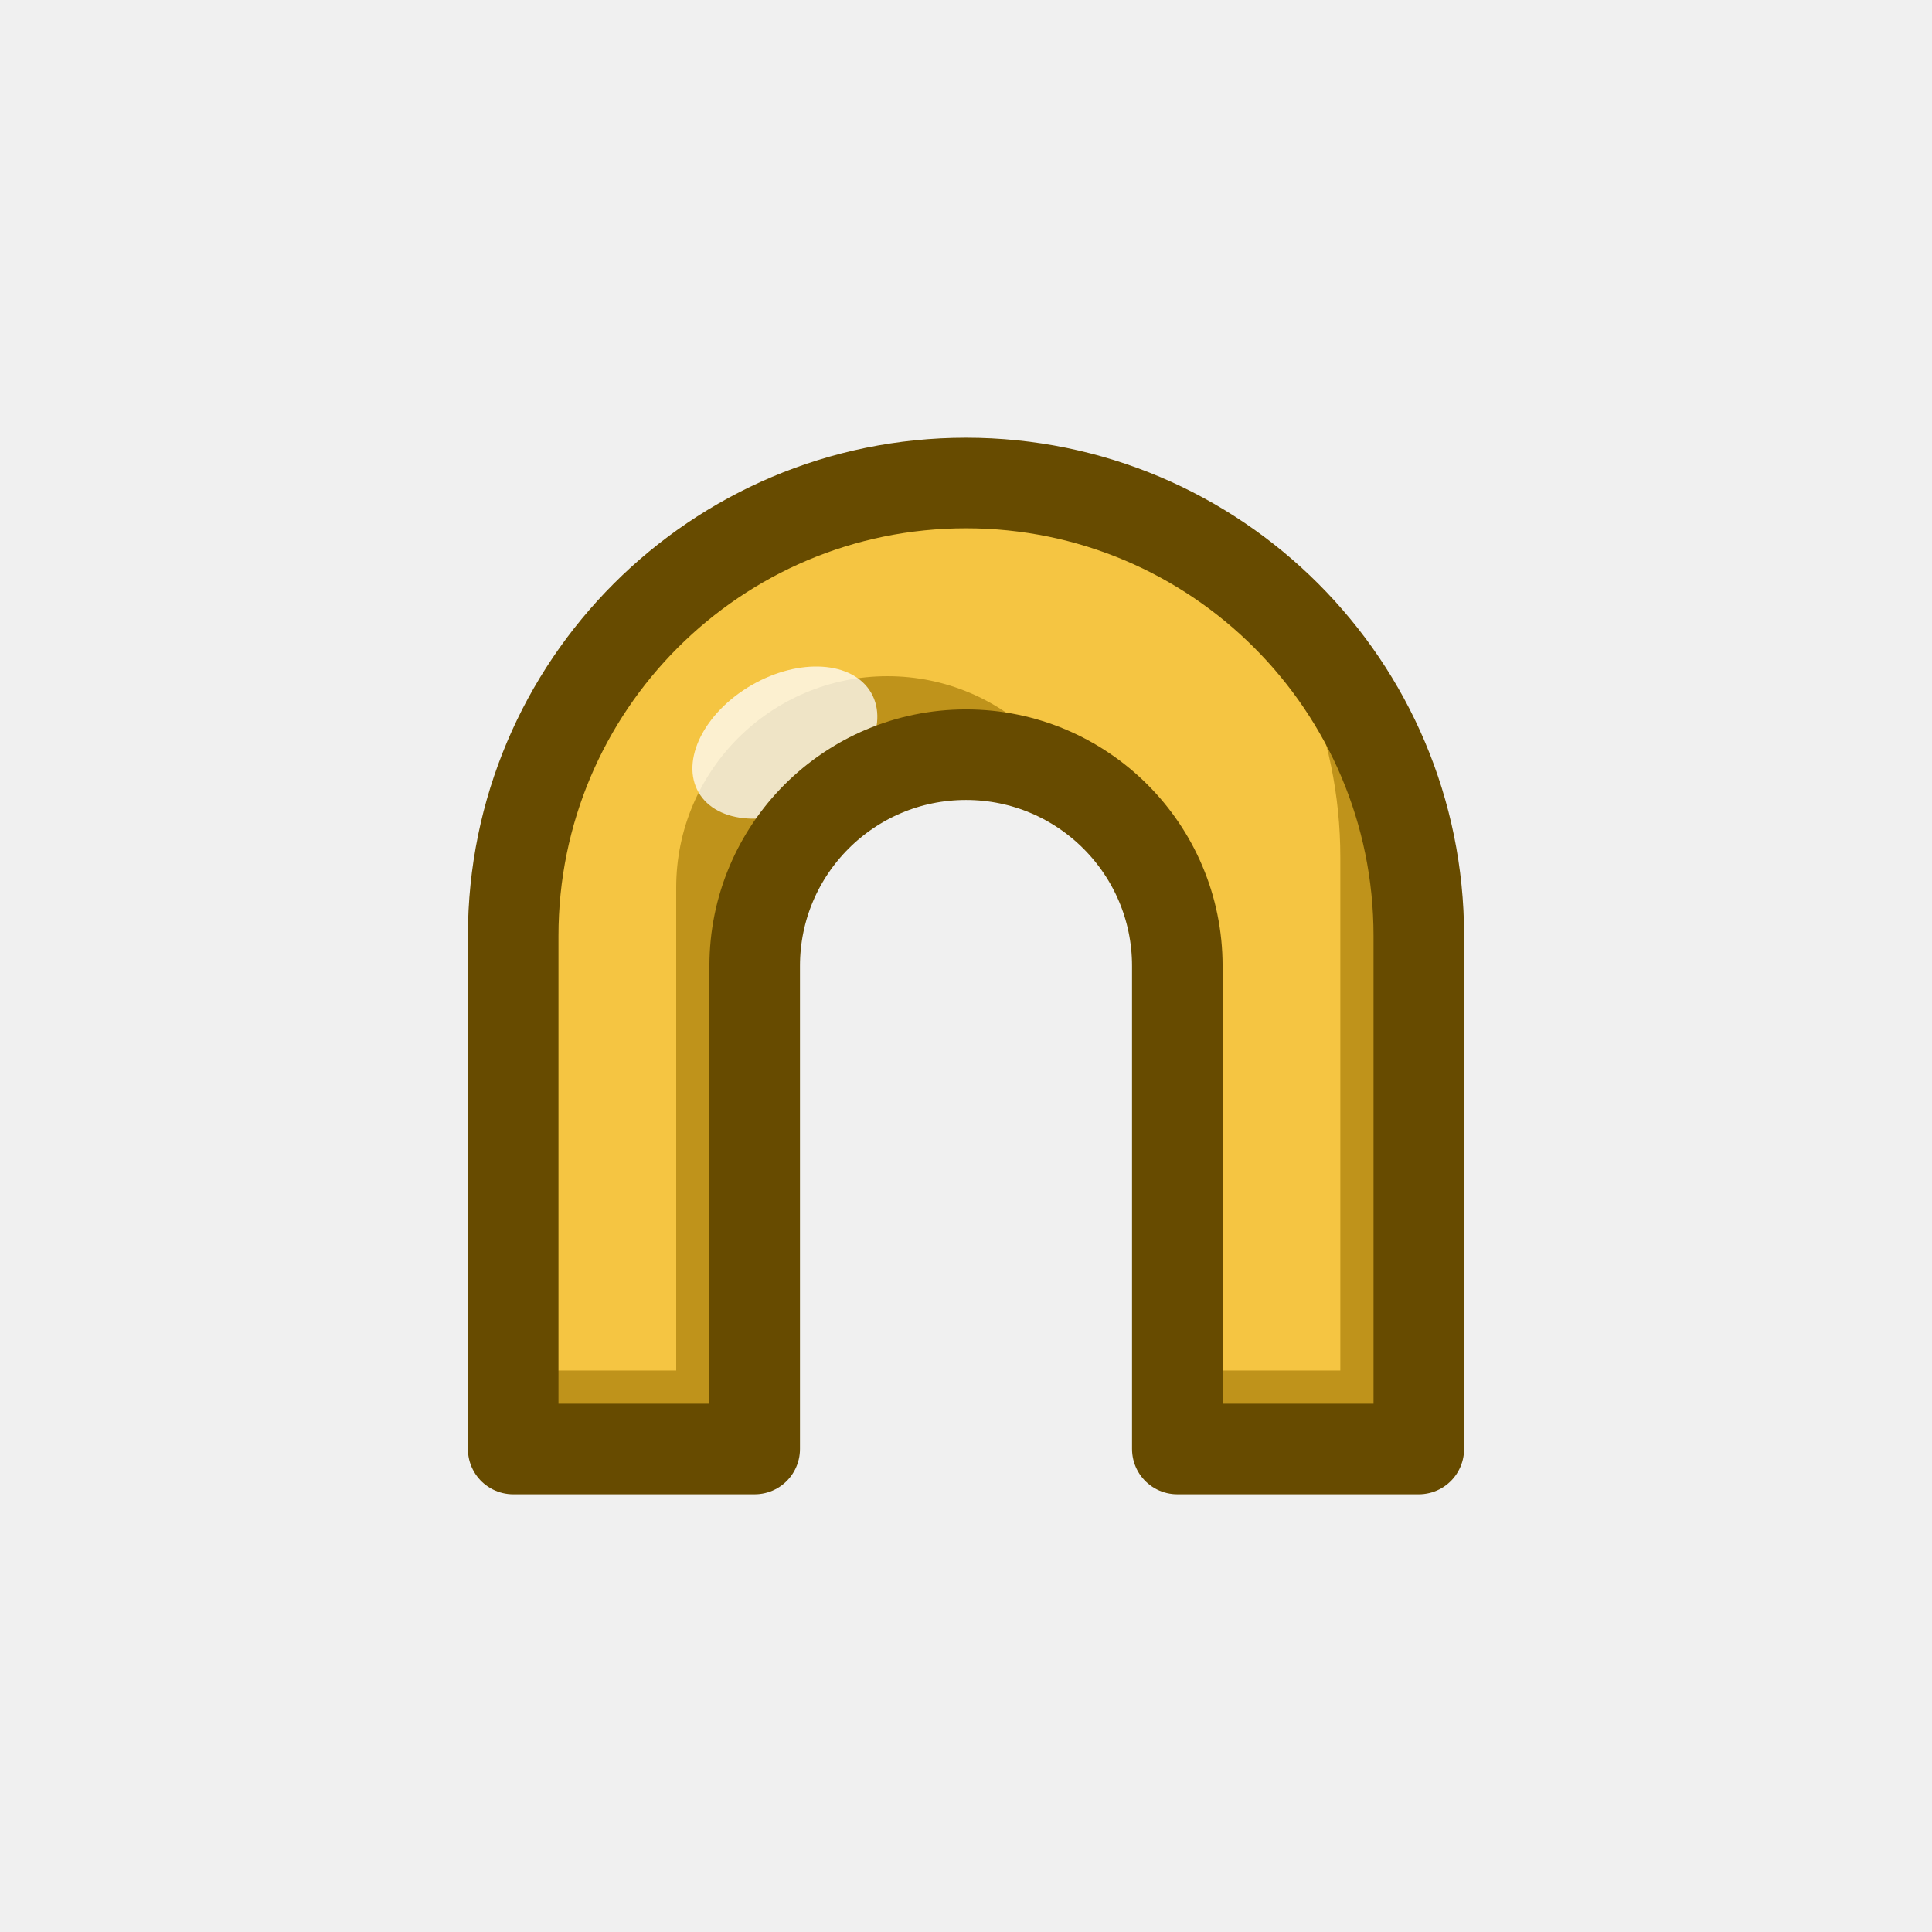
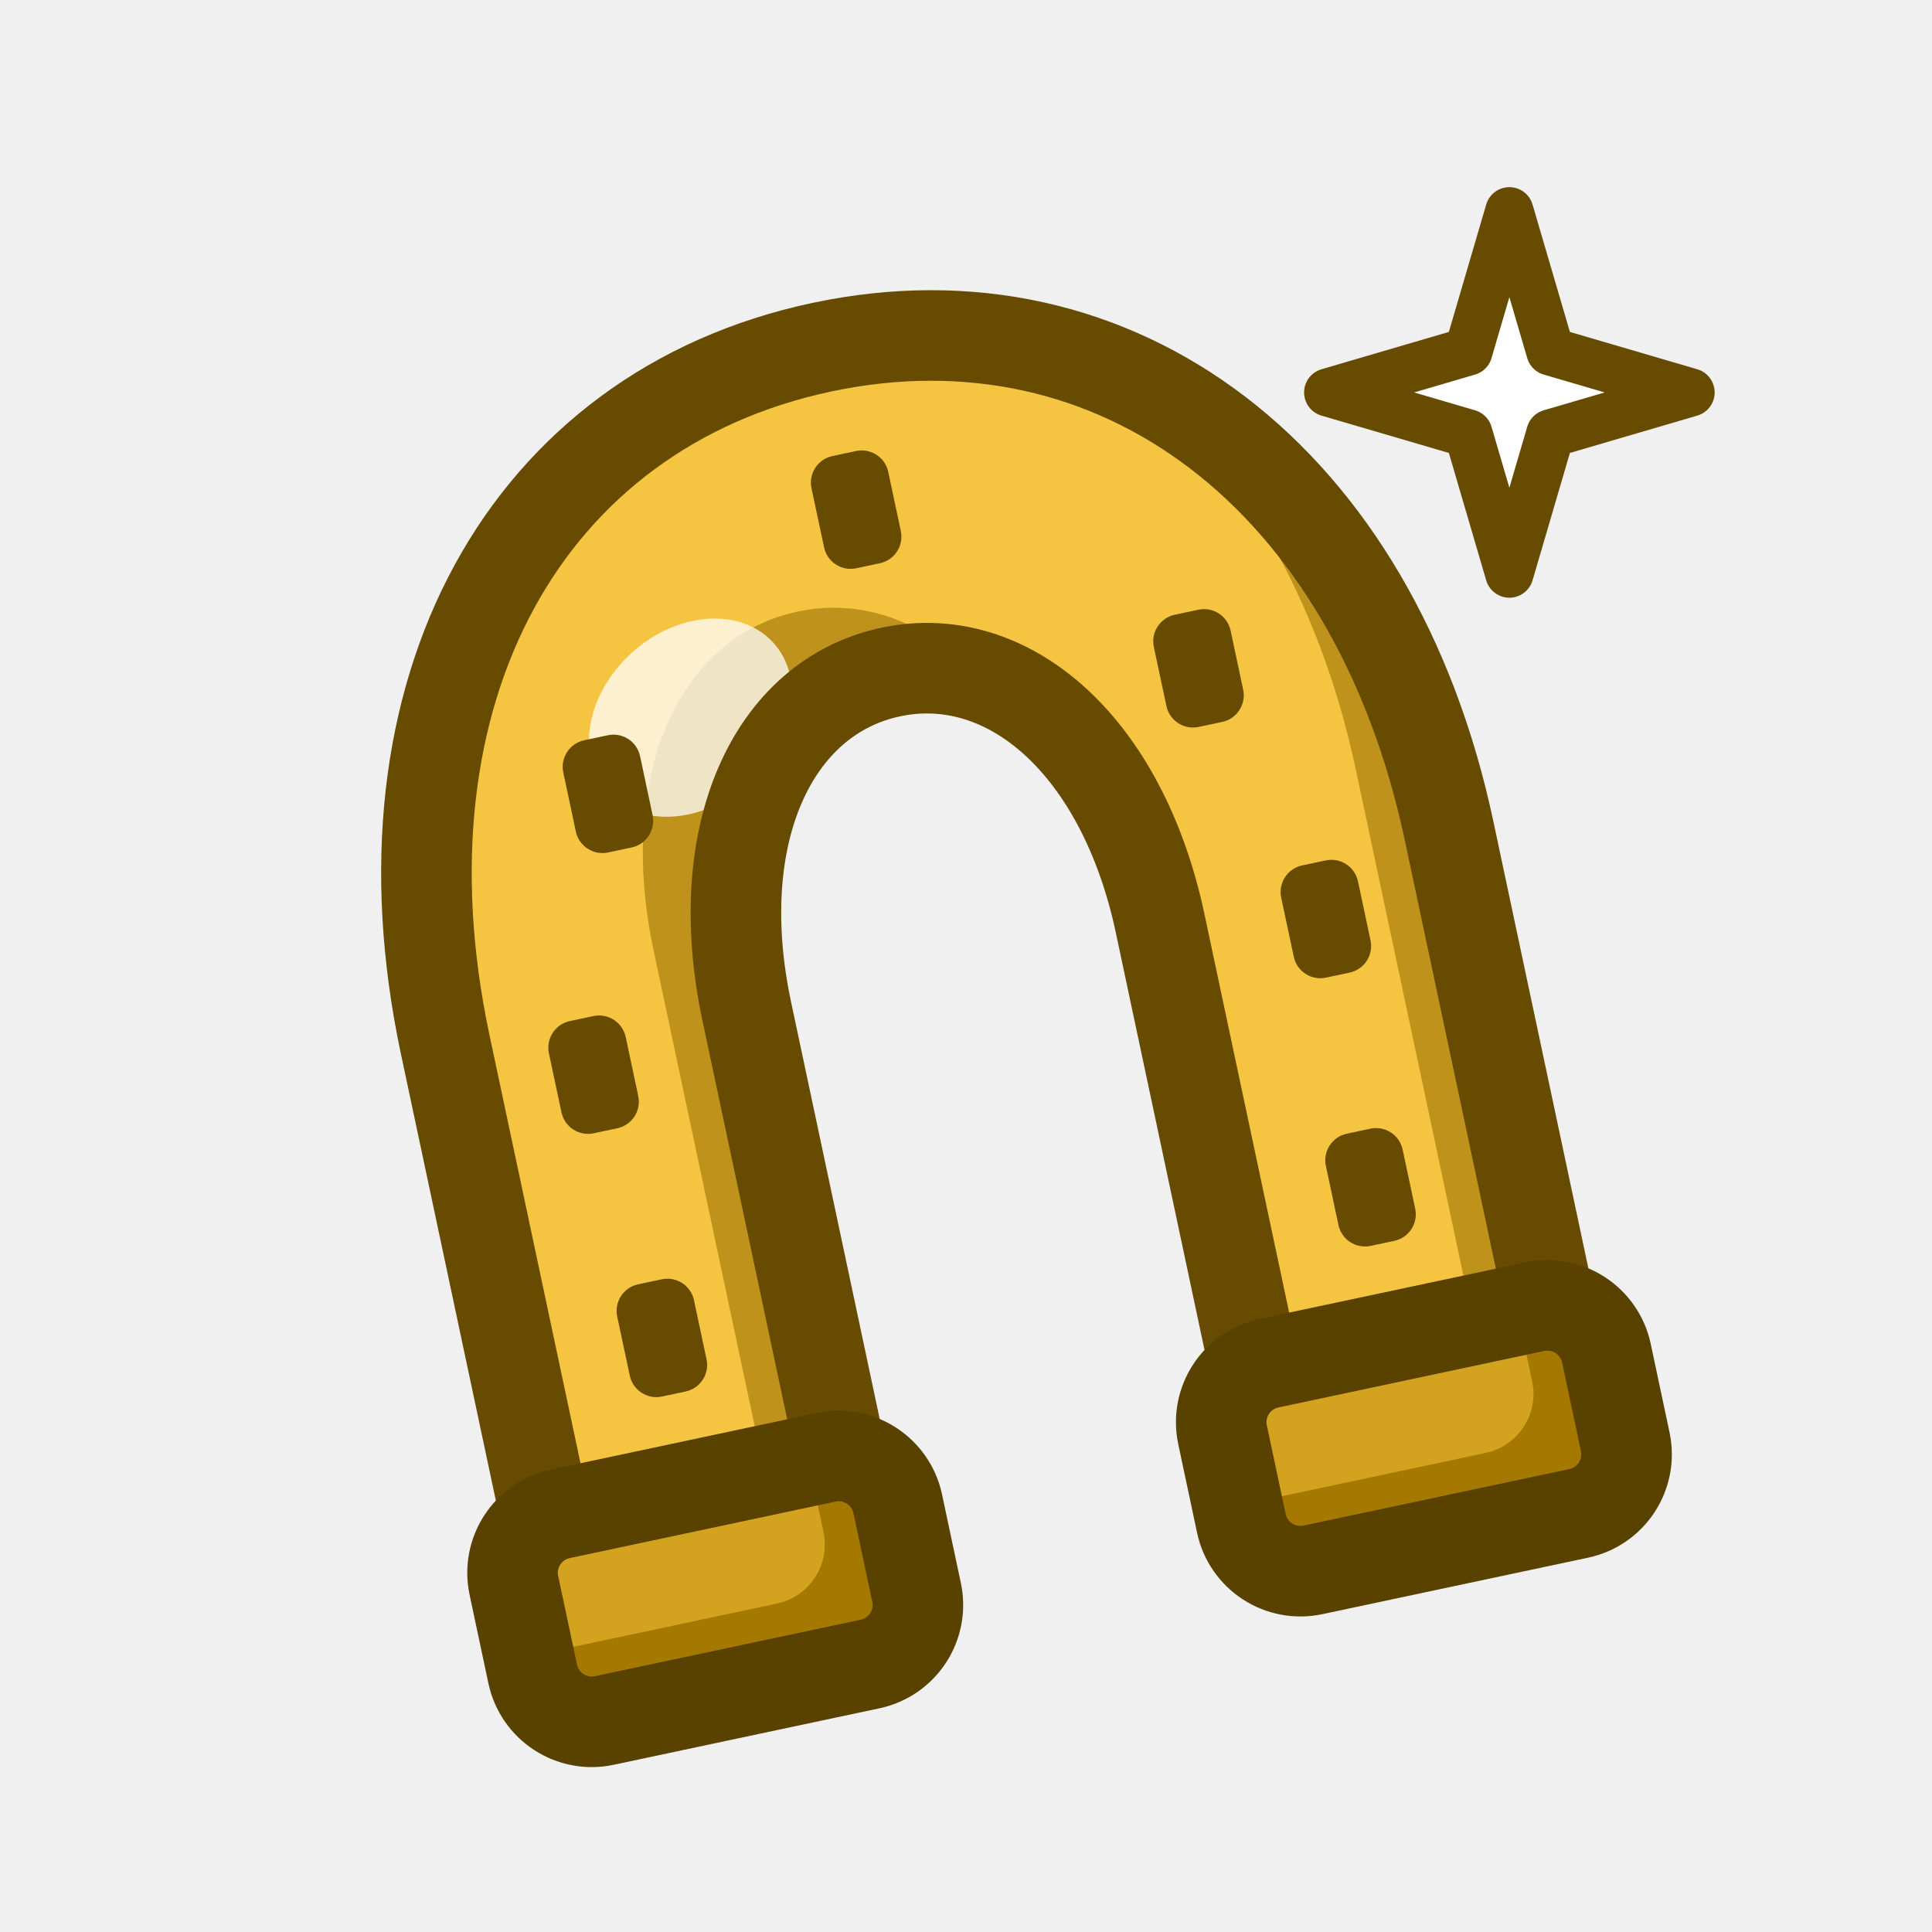
<svg xmlns="http://www.w3.org/2000/svg" width="64" height="64" viewBox="0 0 64 64">
-   <clipPath id="reel_horseshoe_c1">
-     <path d="M17,48 V31 A15,15 0 0 1 47,31 V48 H39 V32 A7,7 0 0 0 25,32 V48 Z" />
+   <g transform="rotate(-12 32 34)">
+     <clipPath id="reel_horseshoe_c1">
+       <path d="M15,52 V31 C15,19 22,11 32,11 C42,11 49,19 49,31 V52 H39 V32 C39,26 36,22 32,22 C28,22 25,26 25,32 V52 Z" />
+     </clipPath>
+     <path d="M15,52 V31 C15,19 22,11 32,11 C42,11 49,19 49,31 V52 H39 V32 C39,26 36,22 32,22 C28,22 25,26 25,32 V52 Z" fill="#BF931B" />
+     <g clip-path="url(#reel_horseshoe_c1)">
+       <path d="M15,52 V31 C15,19 22,11 32,11 C42,11 49,19 49,31 V52 H39 V32 C39,26 36,22 32,22 C28,22 25,26 25,32 V52 Z" fill="#F5C542" transform="translate(-2.6,-2.6)" />
+     </g>
+     <g clip-path="url(#reel_horseshoe_c1)">
+       <ellipse cx="25.2" cy="22.1" rx="3.7" ry="2.9" fill="#FFFFFF" fill-opacity="0.75" transform="rotate(-30 25.2 22.1)" />
+     </g>
+     <path d="M15,52 V31 C15,19 22,11 32,11 C42,11 49,19 49,31 V52 H39 V32 C39,26 36,22 32,22 C28,22 25,26 25,32 V52 Z" fill="none" stroke="#674B00" stroke-width="3.0" stroke-linejoin="round" />
+     <clipPath id="reel_horseshoe_c2">
+       <path d="M15.5,47 h9 a2,2 0 0 1 2,2 v3 a2,2 0 0 1 -2,2 h-9 a2,2 0 0 1 -2,-2 v-3 a2,2 0 0 1 2,-2 Z" />
+     </clipPath>
+     <path d="M15.5,47 h9 a2,2 0 0 1 2,2 v3 a2,2 0 0 1 -2,2 h-9 a2,2 0 0 1 -2,-2 v-3 a2,2 0 0 1 2,-2 Z" fill="#A57800" />
+     <g clip-path="url(#reel_horseshoe_c2)">
+       <path d="M15.5,47 h9 a2,2 0 0 1 2,2 v3 a2,2 0 0 1 -2,2 h-9 a2,2 0 0 1 -2,-2 v-3 a2,2 0 0 1 2,-2 Z" fill="#D3A21E" transform="translate(-2.6,-2.6)" />
+     </g>
+     <path d="M15.5,47 h9 a2,2 0 0 1 2,2 v3 a2,2 0 0 1 -2,2 h-9 a2,2 0 0 1 -2,-2 v-3 a2,2 0 0 1 2,-2 Z" fill="none" stroke="#594100" stroke-width="3.0" stroke-linejoin="round" />
+     <clipPath id="reel_horseshoe_c3">
+       <path d="M39.5,47 h9 a2,2 0 0 1 2,2 v3 a2,2 0 0 1 -2,2 h-9 a2,2 0 0 1 -2,-2 v-3 a2,2 0 0 1 2,-2 Z" />
+     </clipPath>
+     <path d="M39.5,47 h9 a2,2 0 0 1 2,2 v3 a2,2 0 0 1 -2,2 h-9 a2,2 0 0 1 -2,-2 v-3 a2,2 0 0 1 2,-2 Z" fill="#A57800" />
+     <g clip-path="url(#reel_horseshoe_c3)">
+       <path d="M39.5,47 h9 a2,2 0 0 1 2,2 v3 a2,2 0 0 1 -2,2 h-9 a2,2 0 0 1 -2,-2 v-3 a2,2 0 0 1 2,-2 Z" fill="#D3A21E" transform="translate(-2.6,-2.6)" />
+     </g>
+     <path d="M39.5,47 h9 a2,2 0 0 1 2,2 v3 a2,2 0 0 1 -2,2 h-9 a2,2 0 0 1 -2,-2 v-3 a2,2 0 0 1 2,-2 Z" fill="none" stroke="#594100" stroke-width="3.0" stroke-linejoin="round" />
+     <rect x="18.7" y="40.1" width="2.6" height="3.8" rx="0.9" fill="#674B00" />
+     <rect x="18.3" y="31.1" width="2.6" height="3.8" rx="0.9" fill="#674B00" />
+     <rect x="20.7" y="22.1" width="2.6" height="3.8" rx="0.9" fill="#674B00" />
+     <rect x="30.7" y="14.6" width="2.6" height="3.8" rx="0.9" fill="#674B00" />
+     <rect x="40.7" y="22.1" width="2.6" height="3.8" rx="0.9" fill="#674B00" />
+     <rect x="43.1" y="31.1" width="2.6" height="3.8" rx="0.9" fill="#674B00" />
+     <rect x="42.7" y="40.1" width="2.6" height="3.8" rx="0.9" fill="#674B00" />
+   </g>
+   <clipPath id="reel_horseshoe_c4">
+     <path d="M50,7 L51.36,11.64 L56,13 L51.36,14.36 L50,19 L48.64,14.36 L44,13 L48.64,11.64 Z" />
  </clipPath>
-   <path d="M17,48 V31 A15,15 0 0 1 47,31 V48 H39 V32 A7,7 0 0 0 25,32 V48 Z" fill="#BF931B" />
-   <g clip-path="url(#reel_horseshoe_c1)">
-     <path d="M17,48 V31 A15,15 0 0 1 47,31 V48 H39 V32 A7,7 0 0 0 25,32 V48 Z" fill="#F5C542" transform="translate(-2.6,-2.6)" />
-   </g>
-   <g clip-path="url(#reel_horseshoe_c1)">
-     <ellipse cx="26.0" cy="24.6" rx="3.3" ry="2.2" fill="#FFFFFF" fill-opacity="0.75" transform="rotate(-30 26.0 24.6)" />
-   </g>
-   <path d="M17,48 V31 A15,15 0 0 1 47,31 V48 H39 V32 A7,7 0 0 0 25,32 V48 Z" fill="none" stroke="#674B00" stroke-width="3.0" stroke-linejoin="round" />
+   <path d="M50,7 L51.36,11.64 L56,13 L51.36,14.36 L50,19 L48.64,14.36 L44,13 L48.64,11.64 Z" fill="#FFFFFF" />
+   <path d="M50,7 L51.36,11.64 L56,13 L51.36,14.36 L50,19 L48.64,14.36 L44,13 L48.64,11.64 Z" fill="none" stroke="#674B00" stroke-width="1.6" stroke-linejoin="round" />
</svg>
